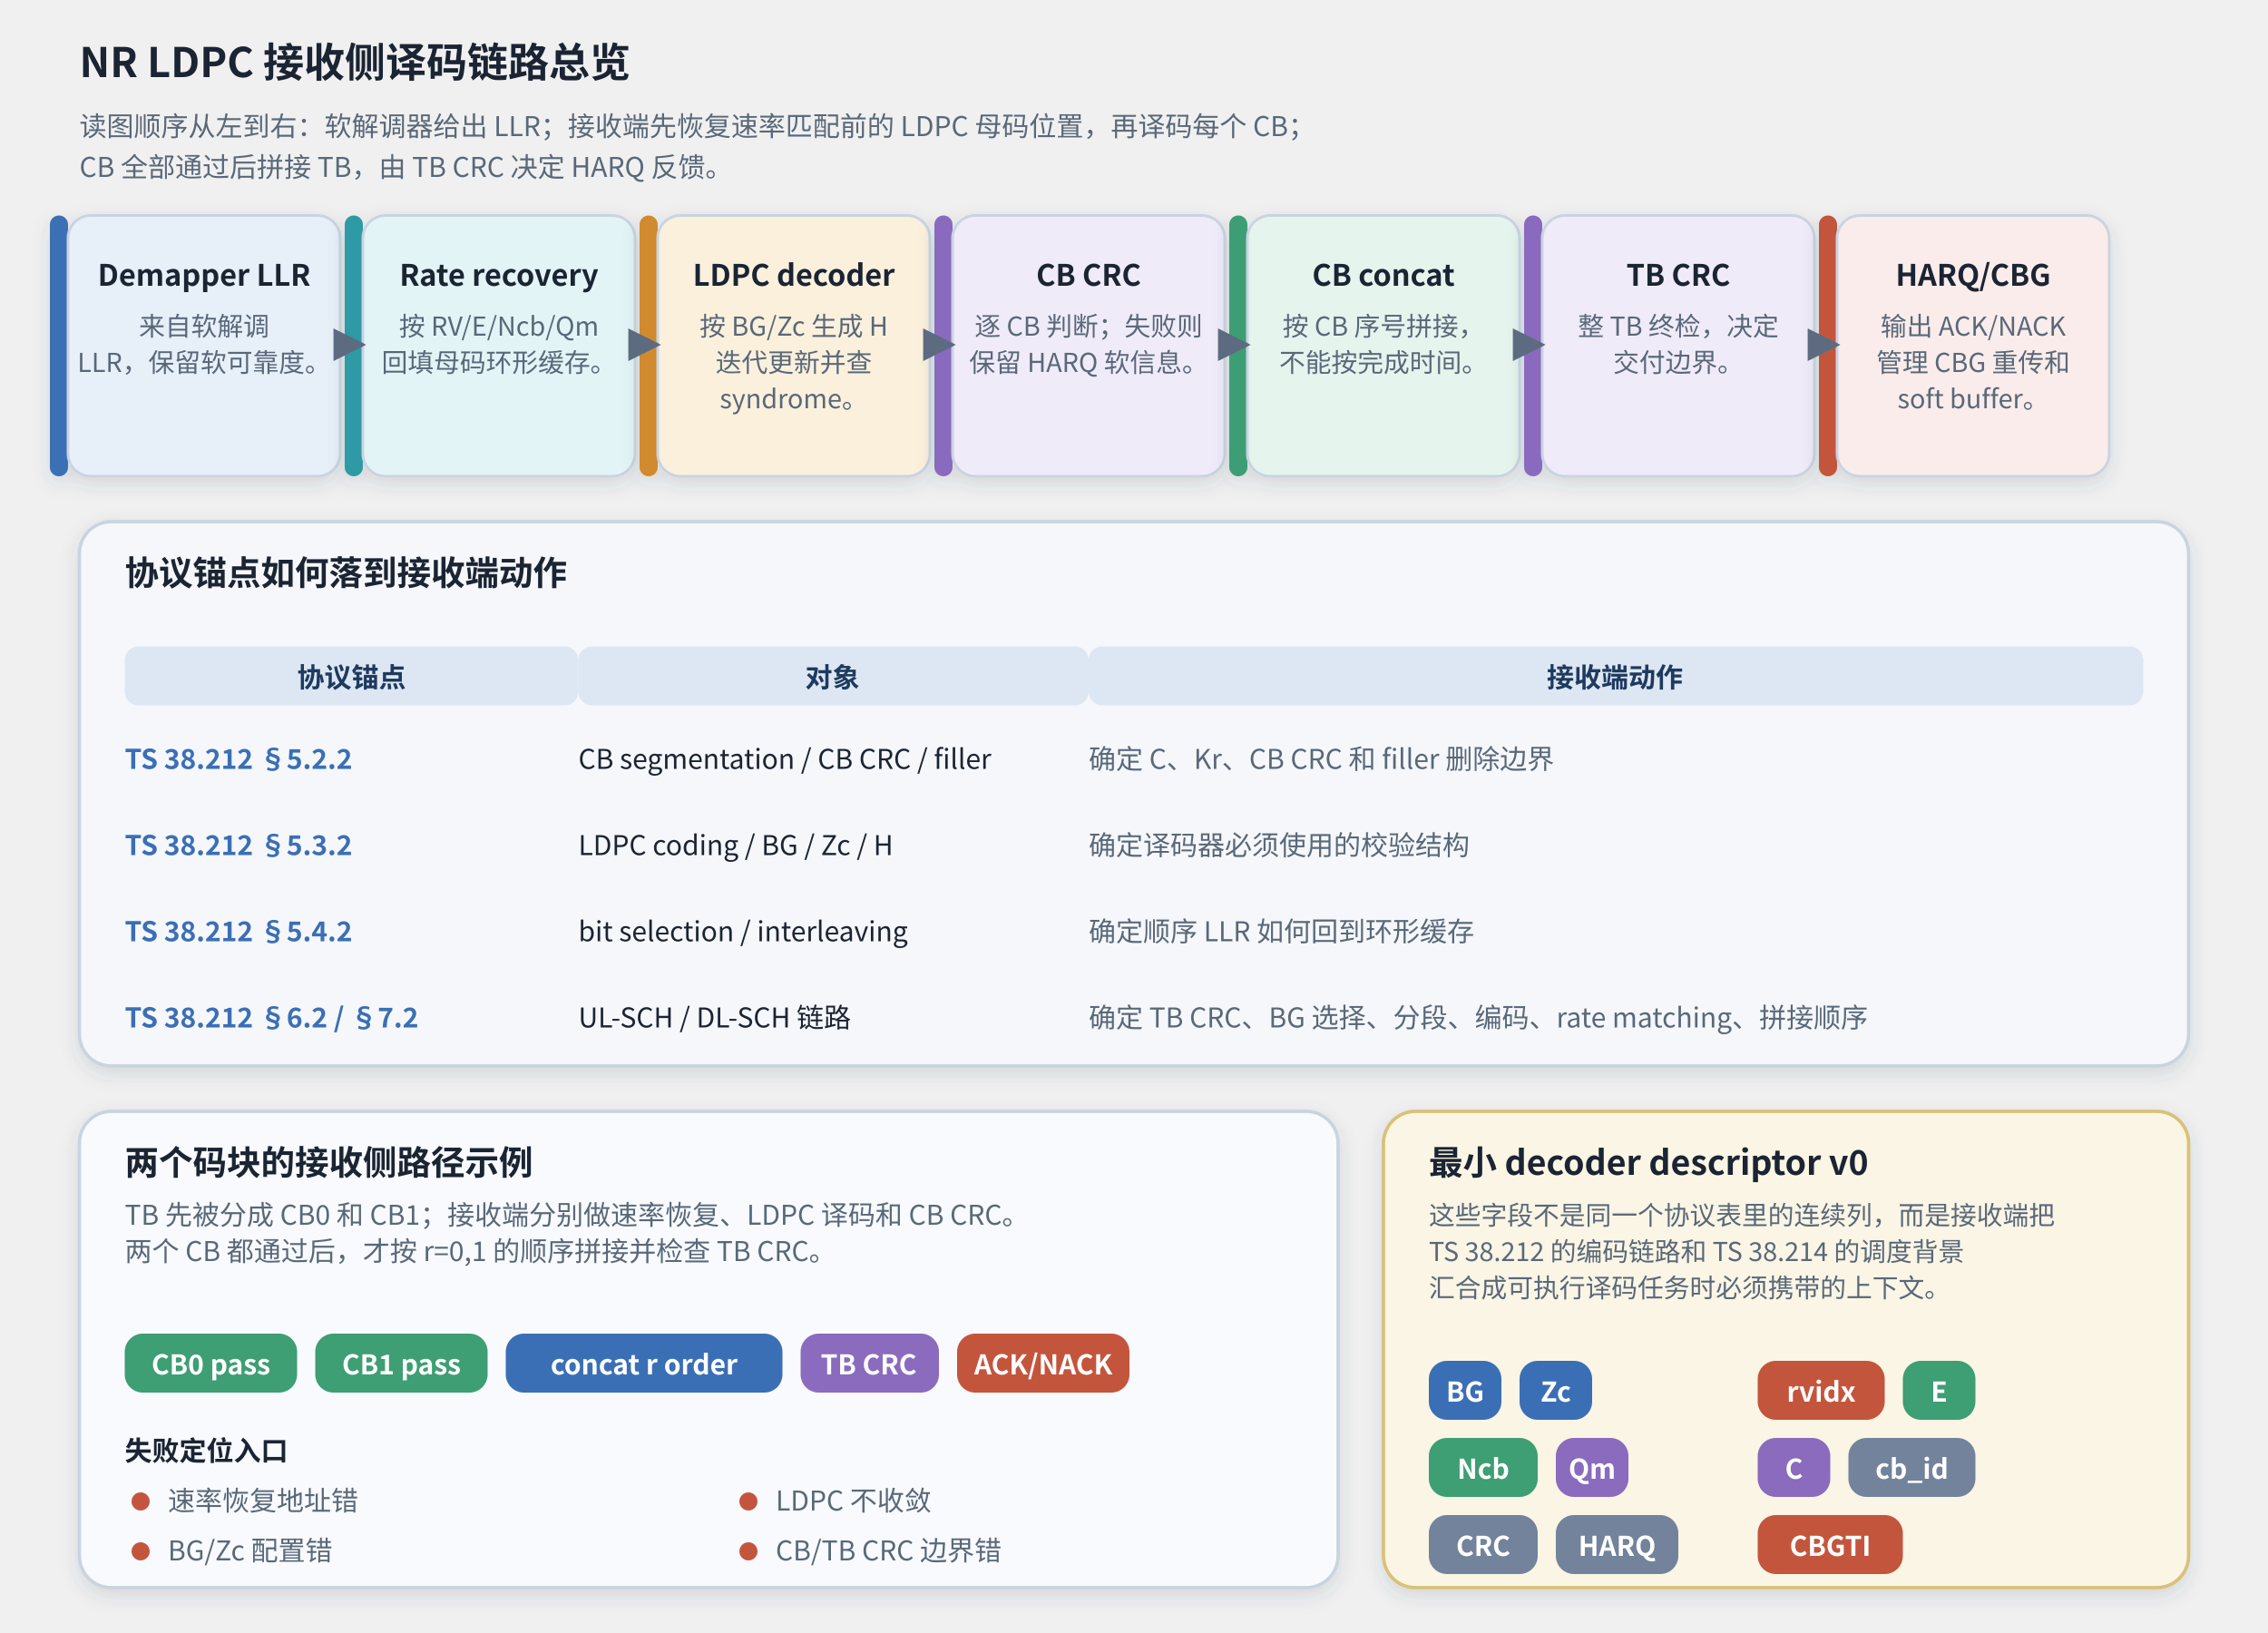
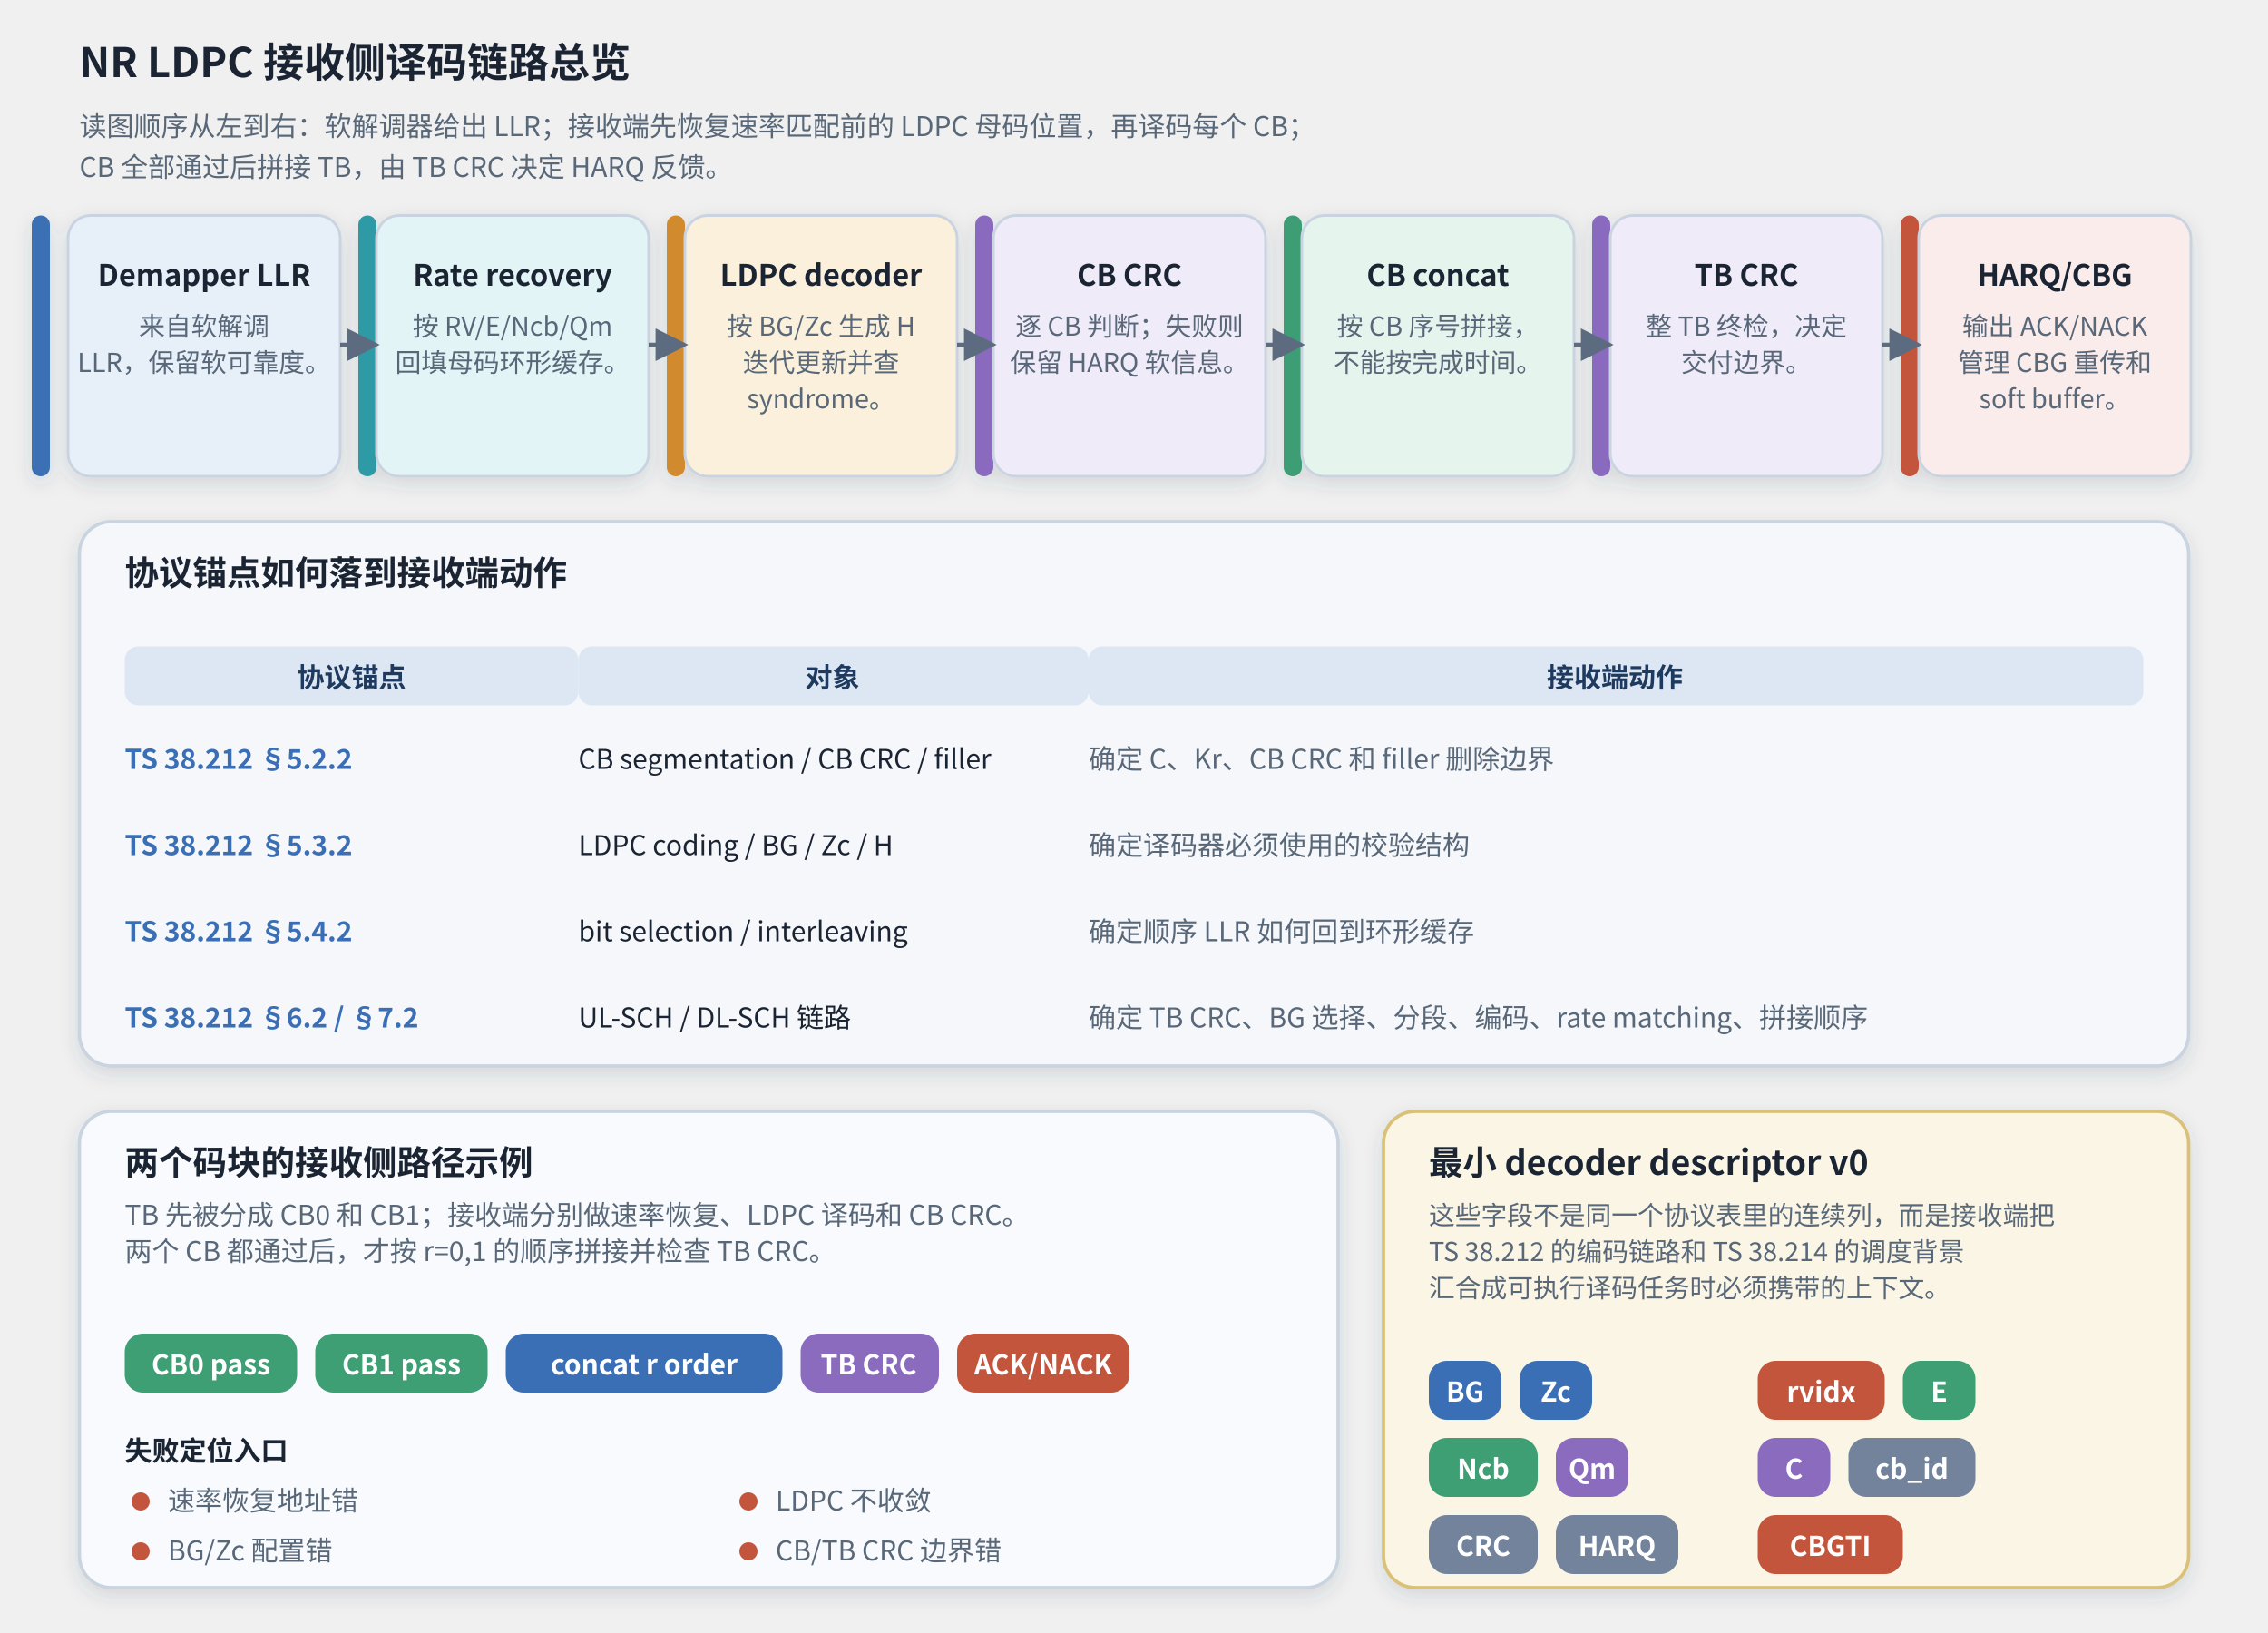
<svg xmlns="http://www.w3.org/2000/svg" width="1000" height="720" viewBox="0 0 1000 720" role="img" font-family="'Noto Sans CJK SC','Source Han Sans SC','PingFang SC','Microsoft YaHei',system-ui,sans-serif">
  <defs>
    <filter id="soft" x="-10%" y="-10%" width="125%" height="135%">
      <feDropShadow dx="0" dy="3" stdDeviation="4" flood-color="#334155" flood-opacity="0.14" />
    </filter>
    <marker id="arrow" viewBox="0 0 10 10" refX="9" refY="5" markerWidth="8" markerHeight="8" orient="auto-start-reverse">
      <path d="M 0 0 L 10 5 L 0 10 z" fill="#5D6B80" />
    </marker>
  </defs>
-   <text x="35" y="34" font-size="18" font-weight="700" fill="#1B2433">NR LDPC 接收侧译码链路总览</text>
-   <text x="35" y="60" font-size="12" fill="#596879">读图顺序从左到右：软解调器给出 LLR；接收端先恢复速率匹配前的 LDPC 母码位置，再译码每个 CB；</text>
-   <text x="35" y="78" font-size="12" fill="#596879">CB 全部通过后拼接 TB，由 TB CRC 决定 HARQ 反馈。</text>
+   <text x="35" y="34" font-size="18" font-weight="700" fill="#1B2433" class="free">NR LDPC 接收侧译码链路总览</text>
+   <text x="35" y="60" font-size="12" fill="#596879" class="free">读图顺序从左到右：软解调器给出 LLR；接收端先恢复速率匹配前的 LDPC 母码位置，再译码每个 CB；</text>
+   <text x="35" y="78" font-size="12" fill="#596879" class="free">CB 全部通过后拼接 TB，由 TB CRC 决定 HARQ 反馈。</text>
  <g filter="url(#soft)">
-     <rect x="22" y="95" width="8" height="115" rx="4" fill="#3B6FB5" />
+     <rect x="14" y="95" width="8" height="115" rx="4" fill="#3B6FB5" />
    <rect x="30" y="95" width="120" height="115" rx="10" fill="#E7EFF9" stroke="#C9D4E0" stroke-width="1.2" />
  </g>
  <text x="90" y="126" font-size="13" font-weight="700" fill="#1B2433" text-anchor="middle">Demapper LLR</text>
  <g font-size="11.5" fill="#596879" text-anchor="middle">
-     <text x="90" y="148">来自软解调</text>
-     <text x="90" y="164">LLR，保留软可靠度。</text>
+     <text x="90" y="148" font-size="11.5" text-anchor="middle">来自软解调</text>
+     <text x="90" y="164" font-size="11.5" text-anchor="middle">LLR，保留软可靠度。</text>
  </g>
  <g filter="url(#soft)">
-     <rect x="152" y="95" width="8" height="115" rx="4" fill="#2E9AA6" />
-     <rect x="160" y="95" width="120" height="115" rx="10" fill="#E3F4F6" stroke="#C9D4E0" stroke-width="1.2" />
+     <rect x="158" y="95" width="8" height="115" rx="4" fill="#2E9AA6" />
+     <rect x="166" y="95" width="120" height="115" rx="10" fill="#E3F4F6" stroke="#C9D4E0" stroke-width="1.2" />
  </g>
-   <text x="220" y="126" font-size="13" font-weight="700" fill="#1B2433" text-anchor="middle">Rate recovery</text>
+   <text x="226" y="126" font-size="13" font-weight="700" fill="#1B2433" text-anchor="middle">Rate recovery</text>
  <g font-size="11.5" fill="#596879" text-anchor="middle">
-     <text x="220" y="148">按 RV/E/Ncb/Qm</text>
-     <text x="220" y="164">回填母码环形缓存。</text>
+     <text x="226" y="148" font-size="11.5" text-anchor="middle">按 RV/E/Ncb/Qm</text>
+     <text x="226" y="164" font-size="11.5" text-anchor="middle">回填母码环形缓存。</text>
  </g>
  <g filter="url(#soft)">
-     <rect x="282" y="95" width="8" height="115" rx="4" fill="#D18A2F" />
-     <rect x="290" y="95" width="120" height="115" rx="10" fill="#FAF0DC" stroke="#C9D4E0" stroke-width="1.2" />
+     <rect x="294" y="95" width="8" height="115" rx="4" fill="#D18A2F" />
+     <rect x="302" y="95" width="120" height="115" rx="10" fill="#FAF0DC" stroke="#C9D4E0" stroke-width="1.2" />
  </g>
-   <text x="350" y="126" font-size="13" font-weight="700" fill="#1B2433" text-anchor="middle">LDPC decoder</text>
+   <text x="362" y="126" font-size="13" font-weight="700" fill="#1B2433" text-anchor="middle">LDPC decoder</text>
  <g font-size="11.5" fill="#596879" text-anchor="middle">
-     <text x="350" y="148">按 BG/Zc 生成 H</text>
-     <text x="350" y="164">迭代更新并查</text>
-     <text x="350" y="180">syndrome。</text>
+     <text x="362" y="148" font-size="11.5" text-anchor="middle">按 BG/Zc 生成 H</text>
+     <text x="362" y="164" font-size="11.5" text-anchor="middle">迭代更新并查</text>
+     <text x="362" y="180" font-size="11.5" text-anchor="middle">syndrome。</text>
  </g>
  <g filter="url(#soft)">
-     <rect x="412" y="95" width="8" height="115" rx="4" fill="#8A6BBE" />
-     <rect x="420" y="95" width="120" height="115" rx="10" fill="#F0EBF9" stroke="#C9D4E0" stroke-width="1.2" />
+     <rect x="430" y="95" width="8" height="115" rx="4" fill="#8A6BBE" />
+     <rect x="438" y="95" width="120" height="115" rx="10" fill="#F0EBF9" stroke="#C9D4E0" stroke-width="1.2" />
  </g>
-   <text x="480" y="126" font-size="13" font-weight="700" fill="#1B2433" text-anchor="middle">CB CRC</text>
+   <text x="498" y="126" font-size="13" font-weight="700" fill="#1B2433" text-anchor="middle">CB CRC</text>
  <g font-size="11.5" fill="#596879" text-anchor="middle">
-     <text x="480" y="148">逐 CB 判断；失败则</text>
-     <text x="480" y="164">保留 HARQ 软信息。</text>
+     <text x="498" y="148" font-size="11.5" text-anchor="middle">逐 CB 判断；失败则</text>
+     <text x="498" y="164" font-size="11.5" text-anchor="middle">保留 HARQ 软信息。</text>
  </g>
  <g filter="url(#soft)">
-     <rect x="542" y="95" width="8" height="115" rx="4" fill="#3E9E74" />
-     <rect x="550" y="95" width="120" height="115" rx="10" fill="#E5F4ED" stroke="#C9D4E0" stroke-width="1.2" />
+     <rect x="566" y="95" width="8" height="115" rx="4" fill="#3E9E74" />
+     <rect x="574" y="95" width="120" height="115" rx="10" fill="#E5F4ED" stroke="#C9D4E0" stroke-width="1.2" />
  </g>
-   <text x="610" y="126" font-size="13" font-weight="700" fill="#1B2433" text-anchor="middle">CB concat</text>
+   <text x="634" y="126" font-size="13" font-weight="700" fill="#1B2433" text-anchor="middle">CB concat</text>
  <g font-size="11.5" fill="#596879" text-anchor="middle">
-     <text x="610" y="148">按 CB 序号拼接，</text>
-     <text x="610" y="164">不能按完成时间。</text>
+     <text x="634" y="148" font-size="11.5" text-anchor="middle">按 CB 序号拼接，</text>
+     <text x="634" y="164" font-size="11.5" text-anchor="middle">不能按完成时间。</text>
  </g>
  <g filter="url(#soft)">
-     <rect x="672" y="95" width="8" height="115" rx="4" fill="#8A6BBE" />
-     <rect x="680" y="95" width="120" height="115" rx="10" fill="#F0EBF9" stroke="#C9D4E0" stroke-width="1.2" />
+     <rect x="702" y="95" width="8" height="115" rx="4" fill="#8A6BBE" />
+     <rect x="710" y="95" width="120" height="115" rx="10" fill="#F0EBF9" stroke="#C9D4E0" stroke-width="1.2" />
  </g>
-   <text x="740" y="126" font-size="13" font-weight="700" fill="#1B2433" text-anchor="middle">TB CRC</text>
+   <text x="770" y="126" font-size="13" font-weight="700" fill="#1B2433" text-anchor="middle">TB CRC</text>
  <g font-size="11.5" fill="#596879" text-anchor="middle">
-     <text x="740" y="148">整 TB 终检，决定</text>
-     <text x="740" y="164">交付边界。</text>
+     <text x="770" y="148" font-size="11.5" text-anchor="middle">整 TB 终检，决定</text>
+     <text x="770" y="164" font-size="11.5" text-anchor="middle">交付边界。</text>
  </g>
  <g filter="url(#soft)">
-     <rect x="802" y="95" width="8" height="115" rx="4" fill="#C4553D" />
-     <rect x="810" y="95" width="120" height="115" rx="10" fill="#F9ECEA" stroke="#C9D4E0" stroke-width="1.2" />
+     <rect x="838" y="95" width="8" height="115" rx="4" fill="#C4553D" />
+     <rect x="846" y="95" width="120" height="115" rx="10" fill="#F9ECEA" stroke="#C9D4E0" stroke-width="1.2" />
  </g>
-   <text x="870" y="126" font-size="13" font-weight="700" fill="#1B2433" text-anchor="middle">HARQ/CBG</text>
+   <text x="906" y="126" font-size="13" font-weight="700" fill="#1B2433" text-anchor="middle">HARQ/CBG</text>
  <g font-size="11.5" fill="#596879" text-anchor="middle">
-     <text x="870" y="148">输出 ACK/NACK</text>
-     <text x="870" y="164">管理 CBG 重传和</text>
-     <text x="870" y="180">soft buffer。</text>
+     <text x="906" y="148" font-size="11.5" text-anchor="middle">输出 ACK/NACK</text>
+     <text x="906" y="164" font-size="11.5" text-anchor="middle">管理 CBG 重传和</text>
+     <text x="906" y="180" font-size="11.5" text-anchor="middle">soft buffer。</text>
  </g>
  <g stroke="#5D6B80" stroke-width="1.8" fill="none">
-     <path d="M 150 152 H 160" marker-end="url(#arrow)" />
-     <path d="M 280 152 H 290" marker-end="url(#arrow)" />
-     <path d="M 410 152 H 420" marker-end="url(#arrow)" />
-     <path d="M 540 152 H 550" marker-end="url(#arrow)" />
-     <path d="M 670 152 H 680" marker-end="url(#arrow)" />
-     <path d="M 800 152 H 810" marker-end="url(#arrow)" />
+     <path d="M 150 152 H 166" marker-end="url(#arrow)" />
+     <path d="M 286 152 H 302" marker-end="url(#arrow)" />
+     <path d="M 422 152 H 438" marker-end="url(#arrow)" />
+     <path d="M 558 152 H 574" marker-end="url(#arrow)" />
+     <path d="M 694 152 H 710" marker-end="url(#arrow)" />
+     <path d="M 830 152 H 846" marker-end="url(#arrow)" />
  </g>
  <g filter="url(#soft)">
    <rect x="35" y="230" width="930" height="240" rx="14" fill="#F5F7FA" stroke="#C9D4E0" stroke-width="1.5" />
  </g>
  <text x="55" y="258" font-size="15" font-weight="700" fill="#1B2433">协议锚点如何落到接收端动作</text>
  <g font-size="12" font-weight="700" fill="#1F3A5F" text-anchor="middle">
    <rect x="55" y="285" width="200" height="26" rx="6" fill="#DDE7F3" />
-     <text x="155" y="303">协议锚点</text>
+     <text x="155" y="303" font-size="12" font-weight="700" text-anchor="middle">协议锚点</text>
    <rect x="255" y="285" width="225" height="26" rx="6" fill="#DDE7F3" />
-     <text x="367" y="303">对象</text>
+     <text x="367" y="303" font-size="12" font-weight="700" text-anchor="middle">对象</text>
    <rect x="480" y="285" width="465" height="26" rx="6" fill="#DDE7F3" />
-     <text x="712" y="303">接收端动作</text>
+     <text x="712" y="303" font-size="12" font-weight="700" text-anchor="middle">接收端动作</text>
  </g>
  <g font-size="12">
    <text x="55" y="339" font-weight="700" fill="#3B6FB5">TS 38.212 §5.2.2</text>
    <text x="255" y="339" fill="#1B2433">CB segmentation / CB CRC / filler</text>
    <text x="480" y="339" fill="#596879">确定 C、Kr、CB CRC 和 filler 删除边界</text>
    <text x="55" y="377" font-weight="700" fill="#3B6FB5">TS 38.212 §5.3.2</text>
    <text x="255" y="377" fill="#1B2433">LDPC coding / BG / Zc / H</text>
    <text x="480" y="377" fill="#596879">确定译码器必须使用的校验结构</text>
    <text x="55" y="415" font-weight="700" fill="#3B6FB5">TS 38.212 §5.4.2</text>
    <text x="255" y="415" fill="#1B2433">bit selection / interleaving</text>
    <text x="480" y="415" fill="#596879">确定顺序 LLR 如何回到环形缓存</text>
    <text x="55" y="453" font-weight="700" fill="#3B6FB5">TS 38.212 §6.2 / §7.2</text>
    <text x="255" y="453" fill="#1B2433">UL-SCH / DL-SCH 链路</text>
    <text x="480" y="453" fill="#596879">确定 TB CRC、BG 选择、分段、编码、rate matching、拼接顺序</text>
  </g>
  <g filter="url(#soft)">
    <rect x="35" y="490" width="555" height="210" rx="14" fill="#F8FAFD" stroke="#C9D4E0" stroke-width="1.5" />
  </g>
  <text x="55" y="518" font-size="15" font-weight="700" fill="#1B2433">两个码块的接收侧路径示例</text>
  <text x="55" y="540" font-size="12" fill="#596879">TB 先被分成 CB0 和 CB1；接收端分别做速率恢复、LDPC 译码和 CB CRC。</text>
  <text x="55" y="556" font-size="12" fill="#596879">两个 CB 都通过后，才按 r=0,1 的顺序拼接并检查 TB CRC。</text>
  <g font-size="12" font-weight="700" fill="#FFFFFF" text-anchor="middle">
    <rect x="55" y="588" width="76" height="26" rx="8" fill="#3E9E74" />
-     <text x="93" y="606">CB0 pass</text>
+     <text x="93" y="606" font-size="12" font-weight="700" text-anchor="middle">CB0 pass</text>
    <rect x="139" y="588" width="76" height="26" rx="8" fill="#3E9E74" />
-     <text x="177" y="606">CB1 pass</text>
+     <text x="177" y="606" font-size="12" font-weight="700" text-anchor="middle">CB1 pass</text>
    <rect x="223" y="588" width="122" height="26" rx="8" fill="#3B6FB5" />
-     <text x="284" y="606">concat r order</text>
+     <text x="284" y="606" font-size="12" font-weight="700" text-anchor="middle">concat r order</text>
    <rect x="353" y="588" width="61" height="26" rx="8" fill="#8A6BBE" />
-     <text x="383" y="606">TB CRC</text>
+     <text x="383" y="606" font-size="12" font-weight="700" text-anchor="middle">TB CRC</text>
    <rect x="422" y="588" width="76" height="26" rx="8" fill="#C4553D" />
-     <text x="460" y="606">ACK/NACK</text>
+     <text x="460" y="606" font-size="12" font-weight="700" text-anchor="middle">ACK/NACK</text>
  </g>
  <text x="55" y="644" font-size="12" font-weight="700" fill="#1B2433">失败定位入口</text>
  <g font-size="12" fill="#596879">
    <circle cx="62" cy="662" r="4" fill="#C4553D" />
    <text x="74" y="666">速率恢复地址错</text>
    <circle cx="62" cy="684" r="4" fill="#C4553D" />
    <text x="74" y="688">BG/Zc 配置错</text>
    <circle cx="330" cy="662" r="4" fill="#C4553D" />
    <text x="342" y="666">LDPC 不收敛</text>
    <circle cx="330" cy="684" r="4" fill="#C4553D" />
    <text x="342" y="688">CB/TB CRC 边界错</text>
  </g>
  <g filter="url(#soft)">
    <rect x="610" y="490" width="355" height="210" rx="14" fill="#FAF5E4" stroke="#D9C179" stroke-width="1.5" />
  </g>
  <text x="630" y="518" font-size="15" font-weight="700" fill="#1B2433">最小 decoder descriptor v0</text>
  <text x="630" y="540" font-size="11.5" fill="#596879">这些字段不是同一个协议表里的连续列，而是接收端把</text>
  <text x="630" y="556" font-size="11.5" fill="#596879">TS 38.212 的编码链路和 TS 38.214 的调度背景</text>
  <text x="630" y="572" font-size="11.5" fill="#596879">汇合成可执行译码任务时必须携带的上下文。</text>
  <g font-size="12" font-weight="700" fill="#FFFFFF" text-anchor="middle">
    <rect x="630" y="600" width="32" height="26" rx="8" fill="#3B6FB5" />
-     <text x="646" y="618">BG</text>
+     <text x="646" y="618" font-size="12" font-weight="700" text-anchor="middle">BG</text>
    <rect x="670" y="600" width="32" height="26" rx="8" fill="#3B6FB5" />
-     <text x="686" y="618">Zc</text>
+     <text x="686" y="618" font-size="12" font-weight="700" text-anchor="middle">Zc</text>
    <rect x="775" y="600" width="56" height="26" rx="8" fill="#C4553D" />
-     <text x="803" y="618">rvidx</text>
+     <text x="803" y="618" font-size="12" font-weight="700" text-anchor="middle">rvidx</text>
    <rect x="839" y="600" width="32" height="26" rx="8" fill="#3E9E74" />
-     <text x="855" y="618">E</text>
+     <text x="855" y="618" font-size="12" font-weight="700" text-anchor="middle">E</text>
    <rect x="630" y="634" width="48" height="26" rx="8" fill="#3E9E74" />
-     <text x="654" y="652">Ncb</text>
+     <text x="654" y="652" font-size="12" font-weight="700" text-anchor="middle">Ncb</text>
    <rect x="686" y="634" width="32" height="26" rx="8" fill="#8A6BBE" />
-     <text x="702" y="652">Qm</text>
+     <text x="702" y="652" font-size="12" font-weight="700" text-anchor="middle">Qm</text>
    <rect x="775" y="634" width="32" height="26" rx="8" fill="#8A6BBE" />
-     <text x="791" y="652">C</text>
+     <text x="791" y="652" font-size="12" font-weight="700" text-anchor="middle">C</text>
    <rect x="815" y="634" width="56" height="26" rx="8" fill="#72839B" />
-     <text x="843" y="652">cb_id</text>
+     <text x="843" y="652" font-size="12" font-weight="700" text-anchor="middle">cb_id</text>
    <rect x="630" y="668" width="48" height="26" rx="8" fill="#72839B" />
-     <text x="654" y="686">CRC</text>
+     <text x="654" y="686" font-size="12" font-weight="700" text-anchor="middle">CRC</text>
    <rect x="686" y="668" width="54" height="26" rx="8" fill="#72839B" />
-     <text x="713" y="686">HARQ</text>
+     <text x="713" y="686" font-size="12" font-weight="700" text-anchor="middle">HARQ</text>
    <rect x="775" y="668" width="64" height="26" rx="8" fill="#C4553D" />
-     <text x="807" y="686">CBGTI</text>
+     <text x="807" y="686" font-size="12" font-weight="700" text-anchor="middle">CBGTI</text>
  </g>
</svg>
